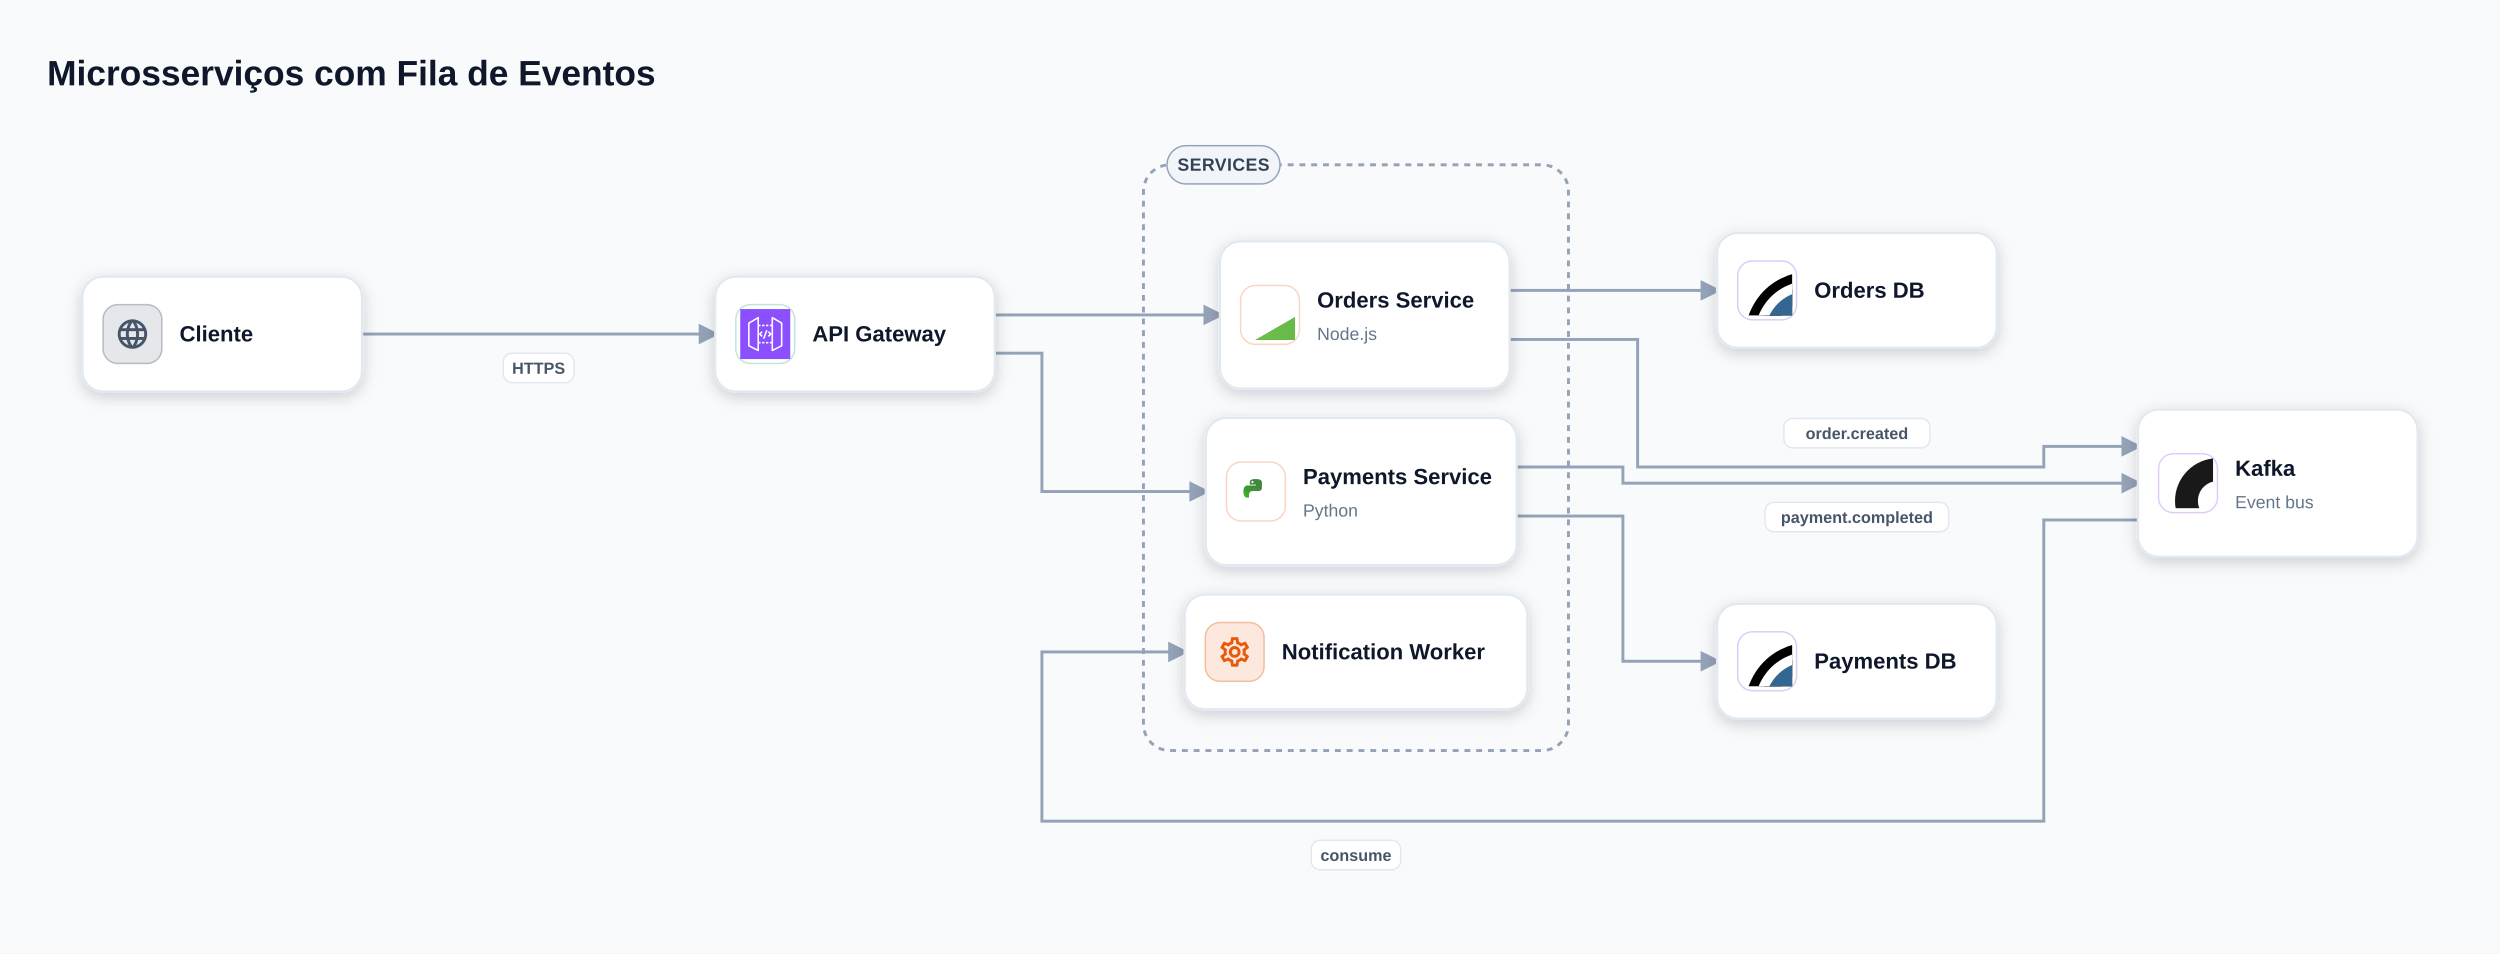
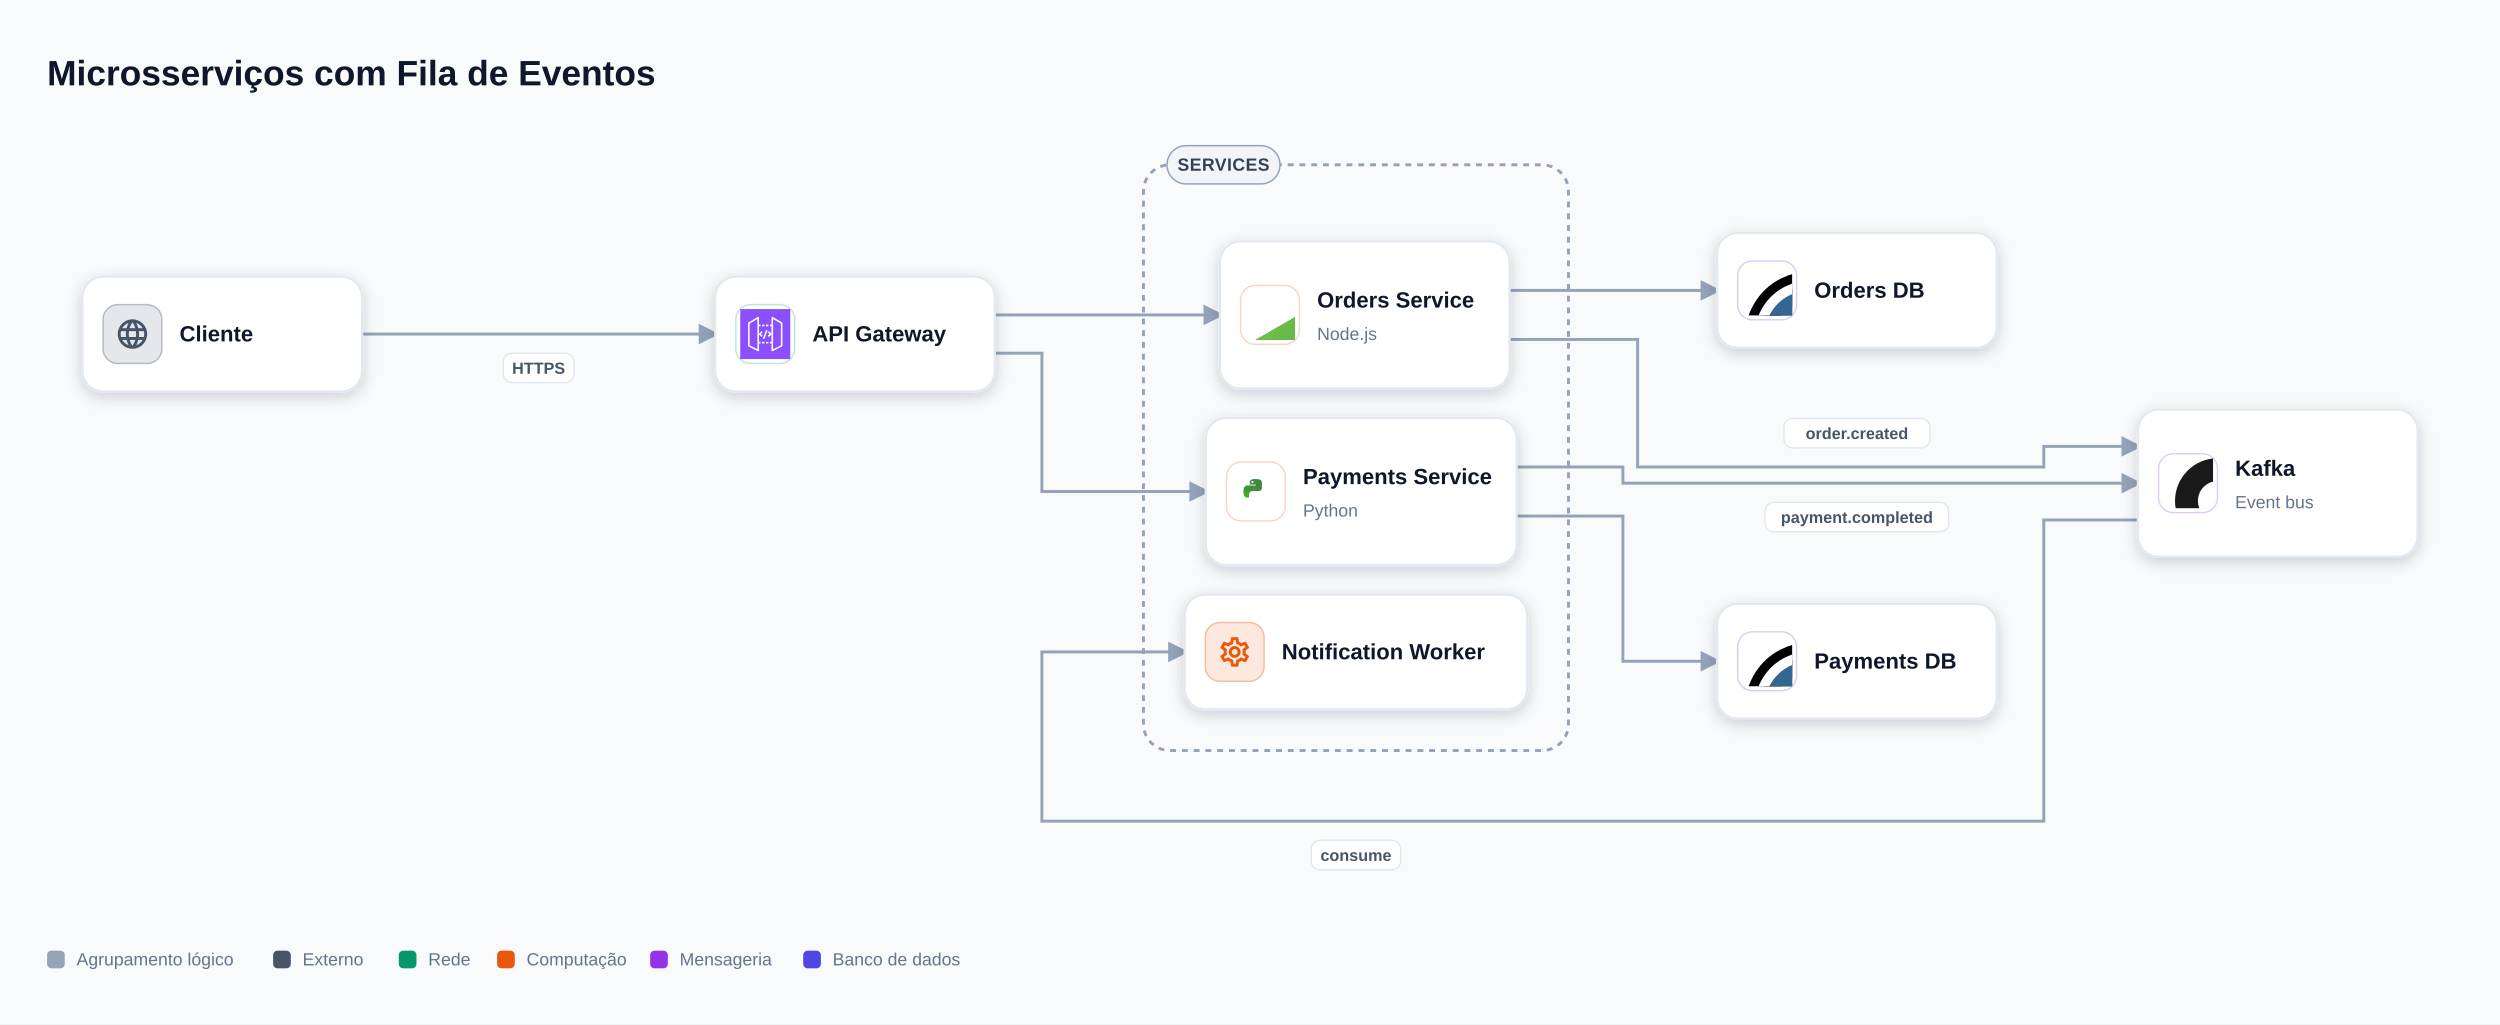
- <svg xmlns="http://www.w3.org/2000/svg" xmlns:xlink="http://www.w3.org/1999/xlink" width="1698.8" height="648" viewBox="0 0 1698.8 648">
+ <svg xmlns="http://www.w3.org/2000/svg" xmlns:xlink="http://www.w3.org/1999/xlink" width="1698.8" height="696" viewBox="0 0 1698.8 696">
  <defs>
    <filter id="card-shadow" x="-40%" y="-40%" width="180%" height="180%">
      <feDropShadow dx="0" dy="3" stdDeviation="5" flood-color="rgba(15, 23, 42, 0.18)" />
    </filter>
    <marker id="arrow-clean-light" viewBox="0 0 10 10" refX="8" refY="5" markerWidth="7" markerHeight="7" orient="auto-start-reverse">
      <path d="M0,0 L10,5 L0,10 z" fill="#94a3b8" />
    </marker>
  </defs>
-   <rect x="0" y="0" width="1698.8" height="648" fill="#f8fafc" />
+   <rect x="0" y="0" width="1698.8" height="696" fill="#f8fafc" />
  <text x="32" y="58" font-family="&quot;Segoe UI&quot;, &quot;Helvetica Neue&quot;, Arial, sans-serif" font-size="24" font-weight="700" fill="#0f172a">Microsserviços com Fila de Eventos</text>
  <g transform="translate(32, 88)">
    <g>
      <rect x="745" y="24" width="288.8" height="398" rx="18" fill="#f8fafc" stroke="#94a3b8" stroke-width="2" stroke-dasharray="4 4" />
      <rect x="761" y="11" width="76.8" height="26" rx="13" fill="#f1f5f9" stroke="#94a3b8" stroke-width="1" />
      <text x="799.4" y="28" font-family="&quot;Segoe UI&quot;, &quot;Helvetica Neue&quot;, Arial, sans-serif" font-size="12" font-weight="700" letter-spacing="0.3" text-anchor="middle" fill="#334155">SERVICES</text>
    </g>
    <path d="M214,139 L454,139" fill="none" stroke="#94a3b8" stroke-width="2" marker-end="url(#arrow-clean-light)" />
    <g>
      <rect x="310" y="152" width="48" height="20" rx="6" fill="#ffffff" stroke="#e2e8f0" stroke-width="1" />
      <text x="334" y="166" font-family="&quot;Segoe UI&quot;, &quot;Helvetica Neue&quot;, Arial, sans-serif" font-size="11" font-weight="600" text-anchor="middle" fill="#475569">HTTPS</text>
    </g>
    <path d="M644,126 L797,126" fill="none" stroke="#94a3b8" stroke-width="2" marker-end="url(#arrow-clean-light)" />
    <path d="M644,152 L676,152 L676,246 L787.4,246" fill="none" stroke="#94a3b8" stroke-width="2" marker-end="url(#arrow-clean-light)" />
    <path d="M993.8,109.333 L1134.8,109.333" fill="none" stroke="#94a3b8" stroke-width="2" marker-end="url(#arrow-clean-light)" />
    <path d="M998.6,262.667 L1070.8,262.667 L1070.8,361.333 L1134.8,361.333" fill="none" stroke="#94a3b8" stroke-width="2" marker-end="url(#arrow-clean-light)" />
    <path d="M993.8,142.667 L1080.8,142.667 L1080.8,229.333 L1356.8,229.333 L1356.8,215.333 L1420.8,215.333" fill="none" stroke="#94a3b8" stroke-width="2" marker-end="url(#arrow-clean-light)" />
    <g>
      <rect x="1180.2" y="196.333" width="99.2" height="20" rx="6" fill="#ffffff" stroke="#e2e8f0" stroke-width="1" />
      <text x="1229.8" y="210.333" font-family="&quot;Segoe UI&quot;, &quot;Helvetica Neue&quot;, Arial, sans-serif" font-size="11" font-weight="600" text-anchor="middle" fill="#475569">order.created</text>
    </g>
    <path d="M998.6,229.333 L1070.8,229.333 L1070.8,240.333 L1420.8,240.333" fill="none" stroke="#94a3b8" stroke-width="2" marker-end="url(#arrow-clean-light)" />
    <g>
      <rect x="1167.4" y="253.333" width="124.8" height="20" rx="6" fill="#ffffff" stroke="#e2e8f0" stroke-width="1" />
      <text x="1229.8" y="267.333" font-family="&quot;Segoe UI&quot;, &quot;Helvetica Neue&quot;, Arial, sans-serif" font-size="11" font-weight="600" text-anchor="middle" fill="#475569">payment.completed</text>
    </g>
    <path d="M1420.8,265.333 L1356.8,265.333 L1356.8,470 L676,470 L676,355 L773,355" fill="none" stroke="#94a3b8" stroke-width="2" marker-end="url(#arrow-clean-light)" />
    <g>
      <rect x="859" y="483" width="60.8" height="20" rx="6" fill="#ffffff" stroke="#e2e8f0" stroke-width="1" />
      <text x="889.4" y="497" font-family="&quot;Segoe UI&quot;, &quot;Helvetica Neue&quot;, Arial, sans-serif" font-size="11" font-weight="600" text-anchor="middle" fill="#475569">consume</text>
    </g>
    <g transform="translate(24, 100)">
      <rect x="0" y="0" width="190" height="78" rx="14" fill="#ffffff" stroke="#e2e8f0" stroke-width="1.5" filter="url(#card-shadow)" />
      <rect x="14" y="19" width="40" height="40" rx="10" fill="#475569" fill-opacity="0.14" stroke="#475569" stroke-opacity="0.35" />
      <svg x="22" y="27" width="24" height="24" viewBox="0 0 24 24">
        <path fill="#475569" d="M16.36 14c.08-.66.14-1.32.14-2s-.06-1.34-.14-2h3.38c.16.64.26 1.31.26 2s-.1 1.36-.26 2m-5.15 5.56c.6-1.11 1.06-2.31 1.38-3.56h2.95a8.03 8.03 0 0 1-4.33 3.56M14.34 14H9.66c-.1-.66-.16-1.32-.16-2s.06-1.35.16-2h4.68c.09.65.16 1.32.16 2s-.07 1.34-.16 2M12 19.96c-.83-1.2-1.5-2.53-1.91-3.96h3.82c-.41 1.43-1.08 2.76-1.91 3.96M8 8H5.08A7.92 7.92 0 0 1 9.4 4.44C8.8 5.55 8.35 6.75 8 8m-2.92 8H8c.35 1.25.8 2.45 1.4 3.56A8 8 0 0 1 5.08 16m-.82-2C4.1 13.36 4 12.69 4 12s.1-1.36.26-2h3.38c-.08.66-.14 1.32-.14 2s.06 1.34.14 2M12 4.03c.83 1.2 1.5 2.54 1.91 3.97h-3.82c.41-1.43 1.08-2.77 1.91-3.97M18.92 8h-2.95a15.7 15.7 0 0 0-1.38-3.56c1.84.63 3.37 1.9 4.33 3.56M12 2C6.47 2 2 6.5 2 12a10 10 0 0 0 10 10a10 10 0 0 0 10-10A10 10 0 0 0 12 2" />
      </svg>
      <text x="66" y="44" font-family="&quot;Segoe UI&quot;, &quot;Helvetica Neue&quot;, Arial, sans-serif" font-size="15" font-weight="600" fill="#0f172a">Cliente</text>
    </g>
    <g transform="translate(454, 100)">
      <rect x="0" y="0" width="190" height="78" rx="14" fill="#ffffff" stroke="#e2e8f0" stroke-width="1.5" filter="url(#card-shadow)" />
      <clipPath id="clip-badge-gateway">
        <rect x="14" y="19" width="40" height="40" rx="10" />
      </clipPath>
      <rect x="14" y="19" width="40" height="40" rx="10" fill="#ffffff" />
      <g clip-path="url(#clip-badge-gateway)">
        <svg x="17" y="22" width="34" height="34" viewBox="0 0 64 64">
          <g id="Icon-Architecture/48/Arch_Amazon-API-Gateway_48">
            <g id="Icon-Architecture-BG/48/Networking-Content-Delivery">
              <rect id="Rectangle" width="64" height="64" fill="#8C4FFF" />
            </g>
            <g id="Icon-Service/48/Amazon-API-Gateway_48">
              <path id="Amazon-API-Gateway_Icon_48_Squid" fill-rule="evenodd" clip-rule="evenodd" d="M28 44H31V42H28V44ZM33 44H36V42H33V44ZM28 22H31V20H28V22ZM33 22H36V20H33V22ZM22 12.741L12 18.574V46.382L22 51.382V12.741ZM24 20H26V22H24V42H26V44H24V53C24 53.347 23.82 53.668 23.525 53.851C23.365 53.95 23.183 54 23 54C22.847 54 22.694 53.965 22.553 53.895L10.553 47.895C10.214 47.725 10 47.379 10 47V18C10 17.645 10.188 17.315 10.496 17.136L22.496 10.136C22.805 9.956 23.188 9.955 23.498 10.133C23.809 10.311 24 10.642 24 11V20ZM52 18.574L42 12.741V51.382L52 46.382V18.574ZM54 18V47C54 47.379 53.786 47.725 53.447 47.895L41.447 53.895C41.306 53.965 41.153 54 41 54C40.817 54 40.635 53.95 40.475 53.851C40.18 53.668 40 53.347 40 53V44H38V42H40V22H38V20H40V11C40 10.642 40.191 10.311 40.502 10.133C40.812 9.956 41.195 9.956 41.504 10.136L53.504 17.136C53.812 17.315 54 17.645 54 18ZM34.939 27.342L33.061 26.658L29.061 37.658L30.939 38.342L34.939 27.342ZM39.707 32.707C40.098 32.316 40.098 31.684 39.707 31.293L36.707 28.293L35.293 29.707L37.586 32L35.293 34.293L36.707 35.707L39.707 32.707ZM27.293 35.707L24.293 32.707C23.902 32.316 23.902 31.684 24.293 31.293L27.293 28.293L28.707 29.707L26.414 32L28.707 34.293L27.293 35.707Z" fill="white" />
            </g>
          </g>
        </svg>
      </g>
      <rect x="14" y="19" width="40" height="40" rx="10" fill="none" stroke="#059669" stroke-opacity="0.25" />
      <text x="66" y="44" font-family="&quot;Segoe UI&quot;, &quot;Helvetica Neue&quot;, Arial, sans-serif" font-size="15" font-weight="600" fill="#0f172a">API Gateway</text>
    </g>
    <g transform="translate(1420.8, 190.3333)">
      <rect x="0" y="0" width="190" height="100" rx="14" fill="#ffffff" stroke="#e2e8f0" stroke-width="1.5" filter="url(#card-shadow)" />
      <clipPath id="clip-badge-kafka">
        <rect x="14" y="30" width="40" height="40" rx="10" />
      </clipPath>
      <rect x="14" y="30" width="40" height="40" rx="10" fill="#ffffff" />
      <g clip-path="url(#clip-badge-kafka)">
        <svg x="17" y="33" width="34" height="34" viewBox="0 0 64 64">
          <g>
            <path d="M87.932,36.714 C83.383,32.143 77.036,29.32 69.981,29.32 C62.952,29.32 56.655,32.143 52.159,36.714 L52.03,36.714 C47.494,41.263 44.671,47.614 44.671,54.643 C44.671,61.699 47.494,67.996 52.03,72.519 L52.159,72.621 C56.655,77.17 62.952,79.967 69.981,79.967 C77.036,79.967 83.383,77.17 87.932,72.621 L87.999,72.519 C92.557,67.996 95.353,61.699 95.353,54.643 C95.353,47.614 92.557,41.263 87.999,36.714 L87.932,36.714 Z M69.981,383.354 C77.036,383.354 83.383,380.481 87.932,375.986 L87.999,375.852 C92.557,371.365 95.353,365.014 95.353,358.035 C95.353,350.979 92.557,344.655 87.999,340.083 L87.932,340.083 C83.383,335.458 77.036,332.662 69.981,332.662 C62.952,332.662 56.655,335.458 52.159,340.083 L52.03,340.083 C47.494,344.655 44.671,350.979 44.671,358.035 C44.671,365.014 47.494,371.365 52.03,375.852 L52.159,375.986 C56.655,380.481 62.952,383.354 69.981,383.354 Z M207.953,306.634 C214.228,304.988 219.91,300.961 223.376,294.873 L223.844,293.986 C226.926,288.21 227.488,281.547 225.842,275.642 C224.183,269.318 220.107,263.725 214.032,260.224 L213.68,259.987 C207.762,256.745 201.018,256.04 194.823,257.713 C188.526,259.283 182.871,263.488 179.423,269.527 C175.931,275.508 175.2,282.408 176.872,288.758 C178.598,295.002 182.634,300.649 188.669,304.176 L188.709,304.176 C194.756,307.651 201.607,308.28 207.953,306.634 Z M95.969,180.387 C89.315,173.75 80.145,169.593 69.981,169.593 C59.857,169.593 50.709,173.75 44.069,180.387 C37.459,187.001 33.383,196.148 33.383,206.285 C33.383,216.45 37.459,225.624 44.069,232.314 C50.709,238.896 59.857,243.026 69.981,243.026 C80.145,243.026 89.315,238.896 95.969,232.314 C102.592,225.624 106.668,216.45 106.668,206.285 C106.668,196.148 102.592,187.001 95.969,180.387 Z M81.358,137.223 C96.085,139.649 109.335,146.705 119.446,156.896 L119.526,156.896 C121.132,158.515 122.702,160.268 124.151,162.043 L149.435,147.414 C146.036,137.143 145.88,126.403 148.609,116.342 C152.218,102.855 160.959,90.782 174.062,83.205 L174.495,82.946 C187.456,75.6 202.191,74.084 215.495,77.692 C228.964,81.296 241.117,90.077 248.681,103.172 L248.681,103.198 C256.21,116.213 257.74,131.158 254.145,144.591 C250.564,158.069 241.782,170.222 228.692,177.746 L225.24,179.789 L224.888,179.789 C212.779,185.56 199.462,186.452 187.233,183.236 C177.189,180.569 167.975,174.977 160.763,167.007 L135.52,181.591 C138.419,189.271 140.029,197.557 140.029,206.285 C140.029,214.987 138.419,223.376 135.52,231.109 L160.763,245.64 C167.975,237.567 177.189,232.077 187.233,229.41 C200.702,225.726 215.638,227.296 228.692,234.9 L229.526,235.293 L229.526,235.346 C242.139,242.973 250.604,254.787 254.145,268.113 C257.74,281.466 256.21,296.416 248.681,309.457 L248.227,310.371 L248.173,310.291 C240.609,322.864 228.692,331.382 215.535,334.986 C202.035,338.54 187.103,337.024 174.062,329.527 L174.062,329.42 C160.959,321.842 152.218,309.742 148.609,296.287 C145.88,286.252 146.036,275.508 149.435,265.241 L124.151,250.657 C122.702,252.437 121.132,254.109 119.526,255.728 L119.446,255.804 C109.335,265.946 96.085,273.002 81.358,275.352 L81.358,304.569 C91.852,306.763 101.258,312.017 108.631,319.385 L108.666,319.465 C118.545,329.29 124.66,342.982 124.66,358.035 C124.66,373.038 118.545,386.645 108.666,396.524 L108.631,396.68 C98.685,406.559 85.033,412.673 69.981,412.673 C55.009,412.673 41.339,406.559 31.42,396.68 L31.385,396.68 L31.385,396.524 C21.492,386.645 15.364,373.038 15.364,358.035 C15.364,342.982 21.492,329.29 31.385,319.465 L31.385,319.385 L31.42,319.385 C38.779,312.017 48.199,306.763 58.666,304.569 L58.666,275.352 C43.926,273.002 30.716,265.946 20.618,255.804 L20.511,255.728 C7.89,243.053 0,225.624 0,206.285 C0,187.001 7.89,169.571 20.511,156.896 L20.618,156.896 C30.716,146.705 43.926,139.649 58.666,137.223 L58.666,108.136 C48.199,105.861 38.779,100.612 31.42,93.293 L31.385,93.293 L31.385,93.213 C21.492,83.285 15.364,69.695 15.364,54.643 C15.364,39.667 21.492,25.948 31.385,16.069 L31.42,16.02 C41.339,6.115 55.009,0 69.981,0 C85.033,0 98.685,6.115 108.631,16.02 L108.631,16.069 L108.666,16.069 C118.545,25.948 124.66,39.667 124.66,54.643 C124.66,69.695 118.545,83.285 108.666,93.213 L108.631,93.293 C101.258,100.612 91.852,105.861 81.358,108.136 L81.358,137.223 Z M223.376,117.831 L223.166,117.519 C219.674,111.637 214.108,107.716 207.953,106.017 C201.607,104.345 194.756,105.054 188.669,108.528 L188.709,108.528 C182.634,111.976 178.571,117.622 176.872,123.946 C175.2,130.217 175.931,137.143 179.423,143.177 L179.539,143.338 C183.04,149.292 188.606,153.288 194.823,154.907 C201.072,156.66 208.034,155.928 214.032,152.427 L214.358,152.271 C220.263,148.743 224.196,143.177 225.842,137.063 C227.515,130.765 226.85,123.866 223.376,117.831 Z" fill="#1A1919">
</path>
          </g>
        </svg>
      </g>
      <rect x="14" y="30" width="40" height="40" rx="10" fill="none" stroke="#9333ea" stroke-opacity="0.25" />
      <text x="66" y="45" font-family="&quot;Segoe UI&quot;, &quot;Helvetica Neue&quot;, Arial, sans-serif" font-size="15" font-weight="600" fill="#0f172a">Kafka</text>
      <text x="66" y="67" font-family="&quot;Segoe UI&quot;, &quot;Helvetica Neue&quot;, Arial, sans-serif" font-size="12" fill="#64748b">Event bus</text>
    </g>
    <g transform="translate(1134.8, 70.33333)">
      <rect x="0" y="0" width="190" height="78" rx="14" fill="#ffffff" stroke="#e2e8f0" stroke-width="1.5" filter="url(#card-shadow)" />
      <clipPath id="clip-badge-ordersdb">
        <rect x="14" y="19" width="40" height="40" rx="10" />
      </clipPath>
      <rect x="14" y="19" width="40" height="40" rx="10" fill="#ffffff" />
      <g clip-path="url(#clip-badge-ordersdb)">
        <svg x="17" y="22" width="34" height="34" viewBox="0 0 64 64">
          <g style="fill-rule:nonzero;clip-rule:nonzero;fill:none;stroke:#fff;stroke-width:12.465;stroke-linecap:round;stroke-linejoin:round;stroke-miterlimit:4">
            <path d="M323.205 324.227c2.833-23.601 1.984-27.062 19.563-23.239l4.463.392c13.517.615 31.199-2.174 41.587-7 22.362-10.376 35.622-27.7 13.572-23.148-50.297 10.376-53.755-6.655-53.755-6.655 53.111-78.803 75.313-178.836 56.149-203.322-52.27-66.789-142.748-35.206-144.262-34.386l-.482.089c-9.938-2.062-21.06-3.294-33.554-3.496-22.761-.374-40.032 5.967-53.133 15.904 0 0-161.408-66.498-153.899 83.628 1.597 31.936 45.777 241.655 98.47 178.31 19.259-23.163 37.871-42.748 37.871-42.748 9.242 6.14 20.307 9.272 31.912 8.147l.897-.765c-.281 2.876-.157 5.689.359 9.019-13.572 15.167-9.584 17.83-36.723 23.416-27.457 5.659-11.326 15.734-.797 18.367 12.768 3.193 42.305 7.716 62.268-20.224l-.795 3.188c5.325 4.26 4.965 30.619 5.72 49.452.756 18.834 2.017 36.409 5.856 46.771 3.839 10.36 8.369 37.05 44.036 29.406 29.809-6.388 52.6-15.582 54.677-101.107" style="fill:#000;stroke:#000;stroke-width:37.395;stroke-linecap:butt;stroke-linejoin:miter" />
            <path stroke="none" d="M402.395 271.23c-50.302 10.376-53.76-6.655-53.76-6.655 53.111-78.808 75.313-178.843 56.153-203.326-52.27-66.785-142.752-35.2-144.262-34.38l-.486.087c-9.938-2.063-21.06-3.292-33.56-3.496-22.761-.373-40.026 5.967-53.127 15.902 0 0-161.411-66.495-153.904 83.63 1.597 31.938 45.776 241.657 98.471 178.312 19.26-23.163 37.869-42.748 37.869-42.748 9.243 6.14 20.308 9.272 31.908 8.147l.901-.765c-.28 2.876-.152 5.689.361 9.019-13.575 15.167-9.586 17.83-36.723 23.416-27.459 5.659-11.328 15.734-.796 18.367 12.768 3.193 42.307 7.716 62.266-20.224l-.796 3.188c5.319 4.26 9.054 27.711 8.428 48.969-.626 21.259-1.044 35.854 3.147 47.254 4.191 11.4 8.368 37.05 44.042 29.406 29.809-6.388 45.256-22.942 47.405-50.555 1.525-19.631 4.976-16.729 5.194-34.28l2.768-8.309c3.192-26.611.507-35.196 18.872-31.203l4.463.392c13.517.615 31.208-2.174 41.591-7 22.358-10.376 35.618-27.7 13.573-23.148z" style="fill:#336791;stroke:none" />
            <path d="M215.866 286.484c-1.385 49.516.348 99.377 5.193 111.495 4.848 12.118 15.223 35.688 50.9 28.045 29.806-6.39 40.651-18.756 45.357-46.051 3.466-20.082 10.148-75.854 11.005-87.281M173.104 38.256S11.583-27.76 19.092 122.365c1.597 31.938 45.779 241.664 98.473 178.316 19.256-23.166 36.671-41.335 36.671-41.335M260.349 26.207c-5.591 1.753 89.848-34.889 144.087 34.417 19.159 24.484-3.043 124.519-56.153 203.329" />
            <path d="M348.282 263.953s3.461 17.036 53.764 6.653c22.04-4.552 8.776 12.774-13.577 23.155-18.345 8.514-59.474 10.696-60.146-1.069-1.729-30.355 21.647-21.133 19.96-28.739-1.525-6.85-11.979-13.573-18.894-30.338-6.037-14.633-82.796-126.849 21.287-110.183 3.813-.789-27.146-99.002-124.553-100.599-97.385-1.597-94.19 119.762-94.19 119.762" style="stroke-linejoin:bevel" />
            <path d="M188.604 274.334c-13.577 15.166-9.584 17.829-36.723 23.417-27.459 5.66-11.326 15.733-.797 18.365 12.768 3.195 42.307 7.718 62.266-20.229 6.078-8.509-.036-22.086-8.385-25.547-4.034-1.671-9.428-3.765-16.361 3.994z" />
            <path d="M187.715 274.069c-1.368-8.917 2.93-19.528 7.536-31.942 6.922-18.626 22.893-37.255 10.117-96.339-9.523-44.029-73.396-9.163-73.436-3.193-.039 5.968 2.889 30.26-1.067 58.548-5.162 36.913 23.488 68.132 56.479 64.938" />
            <path d="M172.517 141.7c-.288 2.039 3.733 7.48 8.976 8.207 5.234.73 9.714-3.522 9.998-5.559.284-2.039-3.732-4.285-8.977-5.015-5.237-.731-9.719.333-9.996 2.367z" style="fill:#fff;stroke-width:4.155;stroke-linecap:butt;stroke-linejoin:miter" />
            <path d="M331.941 137.543c.284 2.039-3.732 7.48-8.976 8.207-5.238.73-9.718-3.522-10.005-5.559-.277-2.039 3.74-4.285 8.979-5.015 5.239-.73 9.718.333 10.002 2.368z" style="fill:#fff;stroke-width:2.078;stroke-linecap:butt;stroke-linejoin:miter" />
            <path d="M350.676 123.432c.863 15.994-3.445 26.888-3.988 43.914-.804 24.748 11.799 53.074-7.191 81.435" />
          </g>
        </svg>
      </g>
      <rect x="14" y="19" width="40" height="40" rx="10" fill="none" stroke="#4f46e5" stroke-opacity="0.25" />
      <text x="66" y="44" font-family="&quot;Segoe UI&quot;, &quot;Helvetica Neue&quot;, Arial, sans-serif" font-size="15" font-weight="600" fill="#0f172a">Orders DB</text>
    </g>
    <g transform="translate(1134.8, 322.3333)">
      <rect x="0" y="0" width="190" height="78" rx="14" fill="#ffffff" stroke="#e2e8f0" stroke-width="1.5" filter="url(#card-shadow)" />
      <clipPath id="clip-badge-paymentsdb">
        <rect x="14" y="19" width="40" height="40" rx="10" />
      </clipPath>
      <rect x="14" y="19" width="40" height="40" rx="10" fill="#ffffff" />
      <g clip-path="url(#clip-badge-paymentsdb)">
        <svg x="17" y="22" width="34" height="34" viewBox="0 0 64 64">
          <g style="fill-rule:nonzero;clip-rule:nonzero;fill:none;stroke:#fff;stroke-width:12.465;stroke-linecap:round;stroke-linejoin:round;stroke-miterlimit:4">
            <path d="M323.205 324.227c2.833-23.601 1.984-27.062 19.563-23.239l4.463.392c13.517.615 31.199-2.174 41.587-7 22.362-10.376 35.622-27.7 13.572-23.148-50.297 10.376-53.755-6.655-53.755-6.655 53.111-78.803 75.313-178.836 56.149-203.322-52.27-66.789-142.748-35.206-144.262-34.386l-.482.089c-9.938-2.062-21.06-3.294-33.554-3.496-22.761-.374-40.032 5.967-53.133 15.904 0 0-161.408-66.498-153.899 83.628 1.597 31.936 45.777 241.655 98.47 178.31 19.259-23.163 37.871-42.748 37.871-42.748 9.242 6.14 20.307 9.272 31.912 8.147l.897-.765c-.281 2.876-.157 5.689.359 9.019-13.572 15.167-9.584 17.83-36.723 23.416-27.457 5.659-11.326 15.734-.797 18.367 12.768 3.193 42.305 7.716 62.268-20.224l-.795 3.188c5.325 4.26 4.965 30.619 5.72 49.452.756 18.834 2.017 36.409 5.856 46.771 3.839 10.36 8.369 37.05 44.036 29.406 29.809-6.388 52.6-15.582 54.677-101.107" style="fill:#000;stroke:#000;stroke-width:37.395;stroke-linecap:butt;stroke-linejoin:miter" />
            <path stroke="none" d="M402.395 271.23c-50.302 10.376-53.76-6.655-53.76-6.655 53.111-78.808 75.313-178.843 56.153-203.326-52.27-66.785-142.752-35.2-144.262-34.38l-.486.087c-9.938-2.063-21.06-3.292-33.56-3.496-22.761-.373-40.026 5.967-53.127 15.902 0 0-161.411-66.495-153.904 83.63 1.597 31.938 45.776 241.657 98.471 178.312 19.26-23.163 37.869-42.748 37.869-42.748 9.243 6.14 20.308 9.272 31.908 8.147l.901-.765c-.28 2.876-.152 5.689.361 9.019-13.575 15.167-9.586 17.83-36.723 23.416-27.459 5.659-11.328 15.734-.796 18.367 12.768 3.193 42.307 7.716 62.266-20.224l-.796 3.188c5.319 4.26 9.054 27.711 8.428 48.969-.626 21.259-1.044 35.854 3.147 47.254 4.191 11.4 8.368 37.05 44.042 29.406 29.809-6.388 45.256-22.942 47.405-50.555 1.525-19.631 4.976-16.729 5.194-34.28l2.768-8.309c3.192-26.611.507-35.196 18.872-31.203l4.463.392c13.517.615 31.208-2.174 41.591-7 22.358-10.376 35.618-27.7 13.573-23.148z" style="fill:#336791;stroke:none" />
            <path d="M215.866 286.484c-1.385 49.516.348 99.377 5.193 111.495 4.848 12.118 15.223 35.688 50.9 28.045 29.806-6.39 40.651-18.756 45.357-46.051 3.466-20.082 10.148-75.854 11.005-87.281M173.104 38.256S11.583-27.76 19.092 122.365c1.597 31.938 45.779 241.664 98.473 178.316 19.256-23.166 36.671-41.335 36.671-41.335M260.349 26.207c-5.591 1.753 89.848-34.889 144.087 34.417 19.159 24.484-3.043 124.519-56.153 203.329" />
            <path d="M348.282 263.953s3.461 17.036 53.764 6.653c22.04-4.552 8.776 12.774-13.577 23.155-18.345 8.514-59.474 10.696-60.146-1.069-1.729-30.355 21.647-21.133 19.96-28.739-1.525-6.85-11.979-13.573-18.894-30.338-6.037-14.633-82.796-126.849 21.287-110.183 3.813-.789-27.146-99.002-124.553-100.599-97.385-1.597-94.19 119.762-94.19 119.762" style="stroke-linejoin:bevel" />
            <path d="M188.604 274.334c-13.577 15.166-9.584 17.829-36.723 23.417-27.459 5.66-11.326 15.733-.797 18.365 12.768 3.195 42.307 7.718 62.266-20.229 6.078-8.509-.036-22.086-8.385-25.547-4.034-1.671-9.428-3.765-16.361 3.994z" />
            <path d="M187.715 274.069c-1.368-8.917 2.93-19.528 7.536-31.942 6.922-18.626 22.893-37.255 10.117-96.339-9.523-44.029-73.396-9.163-73.436-3.193-.039 5.968 2.889 30.26-1.067 58.548-5.162 36.913 23.488 68.132 56.479 64.938" />
            <path d="M172.517 141.7c-.288 2.039 3.733 7.48 8.976 8.207 5.234.73 9.714-3.522 9.998-5.559.284-2.039-3.732-4.285-8.977-5.015-5.237-.731-9.719.333-9.996 2.367z" style="fill:#fff;stroke-width:4.155;stroke-linecap:butt;stroke-linejoin:miter" />
            <path d="M331.941 137.543c.284 2.039-3.732 7.48-8.976 8.207-5.238.73-9.718-3.522-10.005-5.559-.277-2.039 3.74-4.285 8.979-5.015 5.239-.73 9.718.333 10.002 2.368z" style="fill:#fff;stroke-width:2.078;stroke-linecap:butt;stroke-linejoin:miter" />
            <path d="M350.676 123.432c.863 15.994-3.445 26.888-3.988 43.914-.804 24.748 11.799 53.074-7.191 81.435" />
          </g>
        </svg>
      </g>
      <rect x="14" y="19" width="40" height="40" rx="10" fill="none" stroke="#4f46e5" stroke-opacity="0.25" />
      <text x="66" y="44" font-family="&quot;Segoe UI&quot;, &quot;Helvetica Neue&quot;, Arial, sans-serif" font-size="15" font-weight="600" fill="#0f172a">Payments DB</text>
    </g>
    <g transform="translate(797, 76)">
      <rect x="0" y="0" width="196.8" height="100" rx="14" fill="#ffffff" stroke="#e2e8f0" stroke-width="1.5" filter="url(#card-shadow)" />
      <clipPath id="clip-badge-orders">
        <rect x="14" y="30" width="40" height="40" rx="10" />
      </clipPath>
      <rect x="14" y="30" width="40" height="40" rx="10" fill="#ffffff" />
      <g clip-path="url(#clip-badge-orders)">
        <svg x="17" y="33" width="34" height="34" viewBox="0 0 64 64">
          <defs>
            <linearGradient id="a" x1="68.188%" x2="27.823%" y1="17.487%" y2="89.755%">
              <stop offset="0%" stop-color="#41873F" />
              <stop offset="32.88%" stop-color="#418B3D" />
              <stop offset="63.52%" stop-color="#419637" />
              <stop offset="93.19%" stop-color="#3FA92D" />
              <stop offset="100%" stop-color="#3FAE2A" />
            </linearGradient>
            <linearGradient id="c" x1="43.277%" x2="159.245%" y1="55.169%" y2="-18.306%">
              <stop offset="13.76%" stop-color="#41873F" />
              <stop offset="40.32%" stop-color="#54A044" />
              <stop offset="71.36%" stop-color="#66B848" />
              <stop offset="90.81%" stop-color="#6CC04A" />
            </linearGradient>
            <linearGradient id="f" x1="-4.389%" x2="101.499%" y1="49.997%" y2="49.997%">
              <stop offset="9.192%" stop-color="#6CC04A" />
              <stop offset="28.64%" stop-color="#66B848" />
              <stop offset="59.68%" stop-color="#54A044" />
              <stop offset="86.24%" stop-color="#41873F" />
            </linearGradient>
            <path id="b" d="M134.923 1.832c-4.344-2.443-9.502-2.443-13.846 0L6.787 67.801C2.443 70.244 0 74.859 0 79.745v132.208c0 4.887 2.715 9.502 6.787 11.945l114.29 65.968c4.344 2.444 9.502 2.444 13.846 0l114.29-65.968c4.344-2.443 6.787-7.058 6.787-11.945V79.745c0-4.886-2.715-9.501-6.787-11.944L134.923 1.832Z" />
            <path id="e" d="M134.923 1.832c-4.344-2.443-9.502-2.443-13.846 0L6.787 67.801C2.443 70.244 0 74.859 0 79.745v132.208c0 4.887 2.715 9.502 6.787 11.945l114.29 65.968c4.344 2.444 9.502 2.444 13.846 0l114.29-65.968c4.344-2.443 6.787-7.058 6.787-11.945V79.745c0-4.886-2.715-9.501-6.787-11.944L134.923 1.832Z" />
          </defs>
          <path fill="url(#a)" d="M134.923 1.832c-4.344-2.443-9.502-2.443-13.846 0L6.787 67.801C2.443 70.244 0 74.859 0 79.745v132.208c0 4.887 2.715 9.502 6.787 11.945l114.29 65.968c4.344 2.444 9.502 2.444 13.846 0l114.29-65.968c4.344-2.443 6.787-7.058 6.787-11.945V79.745c0-4.886-2.715-9.501-6.787-11.944L134.923 1.832Z" />
          <mask id="d" fill="#fff">
            <use xlink:href="#b" />
          </mask>
          <path fill="url(#c)" d="M249.485 67.8 134.65 1.833c-1.086-.542-2.443-1.085-3.529-1.357L2.443 220.912c1.086 1.357 2.444 2.443 3.8 3.258l114.834 65.968c3.258 1.9 7.059 2.443 10.588 1.357L252.47 70.515c-.815-1.086-1.9-1.9-2.986-2.714Z" mask="url(#d)" />
          <mask id="g" fill="#fff">
            <use xlink:href="#e" />
          </mask>
          <path fill="url(#f)" d="M249.756 223.898c3.258-1.9 5.701-5.158 6.787-8.687L130.579.204c-3.258-.543-6.787-.272-9.773 1.628L6.786 67.53l122.979 224.238c1.628-.272 3.529-.815 5.158-1.63l114.833-66.239Z" mask="url(#g)" />
        </svg>
      </g>
      <rect x="14" y="30" width="40" height="40" rx="10" fill="none" stroke="#ea580c" stroke-opacity="0.25" />
      <text x="66" y="45" font-family="&quot;Segoe UI&quot;, &quot;Helvetica Neue&quot;, Arial, sans-serif" font-size="15" font-weight="600" fill="#0f172a">Orders Service</text>
      <text x="66" y="67" font-family="&quot;Segoe UI&quot;, &quot;Helvetica Neue&quot;, Arial, sans-serif" font-size="12" fill="#64748b">Node.js</text>
    </g>
    <g transform="translate(787.4, 196)">
      <rect x="0" y="0" width="211.2" height="100" rx="14" fill="#ffffff" stroke="#e2e8f0" stroke-width="1.5" filter="url(#card-shadow)" />
      <clipPath id="clip-badge-payments">
        <rect x="14" y="30" width="40" height="40" rx="10" />
      </clipPath>
      <rect x="14" y="30" width="40" height="40" rx="10" fill="#ffffff" />
      <g clip-path="url(#clip-badge-payments)">
        <svg x="17" y="33" width="34" height="34" viewBox="0 0 64 64">
          <path fill="url(#a)" d="M31.885 16c-8.124 0-7.617 3.523-7.617 3.523l.01 3.65h7.752v1.095H21.197S16 23.678 16 31.876c0 8.196 4.537 7.906 4.537 7.906h2.708v-3.804s-.146-4.537 4.465-4.537h7.688s4.32.07 4.32-4.175v-7.019S40.374 16 31.885 16zm-4.275 2.454a1.394 1.394 0 1 1 0 2.79 1.393 1.393 0 0 1-1.395-1.395c0-.771.624-1.395 1.395-1.395z" />
          <path fill="url(#b)" d="M32.115 47.833c8.124 0 7.617-3.523 7.617-3.523l-.01-3.65H31.97v-1.095h10.832S48 40.155 48 31.958c0-8.197-4.537-7.906-4.537-7.906h-2.708v3.803s.146 4.537-4.465 4.537h-7.688s-4.32-.07-4.32 4.175v7.019s-.656 4.247 7.833 4.247zm4.275-2.454a1.393 1.393 0 0 1-1.395-1.395 1.394 1.394 0 1 1 1.395 1.395z" />
          <defs>
            <linearGradient id="a" x1="19.075" x2="34.898" y1="18.782" y2="34.658" gradientUnits="userSpaceOnUse">
              <stop stop-color="#387EB8" />
              <stop offset="1" stop-color="#366994" />
            </linearGradient>
            <linearGradient id="b" x1="28.809" x2="45.803" y1="28.882" y2="45.163" gradientUnits="userSpaceOnUse">
              <stop stop-color="#FFE052" />
              <stop offset="1" stop-color="#FFC331" />
            </linearGradient>
          </defs>
        </svg>
      </g>
      <rect x="14" y="30" width="40" height="40" rx="10" fill="none" stroke="#ea580c" stroke-opacity="0.25" />
      <text x="66" y="45" font-family="&quot;Segoe UI&quot;, &quot;Helvetica Neue&quot;, Arial, sans-serif" font-size="15" font-weight="600" fill="#0f172a">Payments Service</text>
      <text x="66" y="67" font-family="&quot;Segoe UI&quot;, &quot;Helvetica Neue&quot;, Arial, sans-serif" font-size="12" fill="#64748b">Python</text>
    </g>
    <g transform="translate(773, 316)">
      <rect x="0" y="0" width="232.8" height="78" rx="14" fill="#ffffff" stroke="#e2e8f0" stroke-width="1.5" filter="url(#card-shadow)" />
      <rect x="14" y="19" width="40" height="40" rx="10" fill="#ea580c" fill-opacity="0.14" stroke="#ea580c" stroke-opacity="0.35" />
      <svg x="22" y="27" width="24" height="24" viewBox="0 0 24 24">
        <path fill="#ea580c" d="M12 8a4 4 0 0 1 4 4a4 4 0 0 1-4 4a4 4 0 0 1-4-4a4 4 0 0 1 4-4m0 2a2 2 0 0 0-2 2a2 2 0 0 0 2 2a2 2 0 0 0 2-2a2 2 0 0 0-2-2m-2 12c-.25 0-.46-.18-.5-.42l-.37-2.65c-.63-.25-1.17-.59-1.69-.99l-2.49 1.01c-.22.08-.49 0-.61-.22l-2-3.46a.493.493 0 0 1 .12-.64l2.11-1.66L4.5 12l.07-1l-2.11-1.63a.493.493 0 0 1-.12-.64l2-3.46c.12-.22.39-.31.61-.22l2.49 1c.52-.39 1.06-.73 1.69-.98l.37-2.65c.04-.24.25-.42.5-.42h4c.25 0 .46.18.5.42l.37 2.65c.63.25 1.17.59 1.69.98l2.49-1c.22-.09.49 0 .61.22l2 3.46c.13.22.07.49-.12.64L19.43 11l.07 1l-.07 1l2.11 1.63c.19.15.25.42.12.64l-2 3.46c-.12.22-.39.31-.61.22l-2.49-1c-.52.39-1.06.73-1.69.98l-.37 2.65c-.04.24-.25.42-.5.42zm1.25-18l-.37 2.61c-1.2.25-2.26.89-3.03 1.78L5.44 7.35l-.75 1.3L6.8 10.2a5.55 5.55 0 0 0 0 3.6l-2.12 1.56l.75 1.3l2.43-1.04c.77.88 1.82 1.52 3.01 1.76l.37 2.62h1.52l.37-2.61c1.19-.25 2.24-.89 3.01-1.77l2.43 1.04l.75-1.3l-2.12-1.55c.4-1.17.4-2.44 0-3.61l2.11-1.55l-.75-1.3l-2.41 1.04a5.42 5.42 0 0 0-3.03-1.77L12.75 4z" />
      </svg>
      <text x="66" y="44" font-family="&quot;Segoe UI&quot;, &quot;Helvetica Neue&quot;, Arial, sans-serif" font-size="15" font-weight="600" fill="#0f172a">Notification Worker</text>
    </g>
  </g>
+   <g transform="translate(32, 640)">
+     <g>
+       <rect x="0" y="6" width="12" height="12" rx="3" fill="#94a3b8" />
+       <text x="20" y="16" font-family="&quot;Segoe UI&quot;, &quot;Helvetica Neue&quot;, Arial, sans-serif" font-size="12" fill="#64748b">Agrupamento lógico</text>
+       <rect x="153.6" y="6" width="12" height="12" rx="3" fill="#475569" />
+       <text x="173.6" y="16" font-family="&quot;Segoe UI&quot;, &quot;Helvetica Neue&quot;, Arial, sans-serif" font-size="12" fill="#64748b">Externo</text>
+       <rect x="239" y="6" width="12" height="12" rx="3" fill="#059669" />
+       <text x="259" y="16" font-family="&quot;Segoe UI&quot;, &quot;Helvetica Neue&quot;, Arial, sans-serif" font-size="12" fill="#64748b">Rede</text>
+       <rect x="305.8" y="6" width="12" height="12" rx="3" fill="#ea580c" />
+       <text x="325.8" y="16" font-family="&quot;Segoe UI&quot;, &quot;Helvetica Neue&quot;, Arial, sans-serif" font-size="12" fill="#64748b">Computação</text>
+       <rect x="409.8" y="6" width="12" height="12" rx="3" fill="#9333ea" />
+       <text x="429.8" y="16" font-family="&quot;Segoe UI&quot;, &quot;Helvetica Neue&quot;, Arial, sans-serif" font-size="12" fill="#64748b">Mensageria</text>
+       <rect x="513.8" y="6" width="12" height="12" rx="3" fill="#4f46e5" />
+       <text x="533.8" y="16" font-family="&quot;Segoe UI&quot;, &quot;Helvetica Neue&quot;, Arial, sans-serif" font-size="12" fill="#64748b">Banco de dados</text>
+     </g>
+   </g>
</svg>
